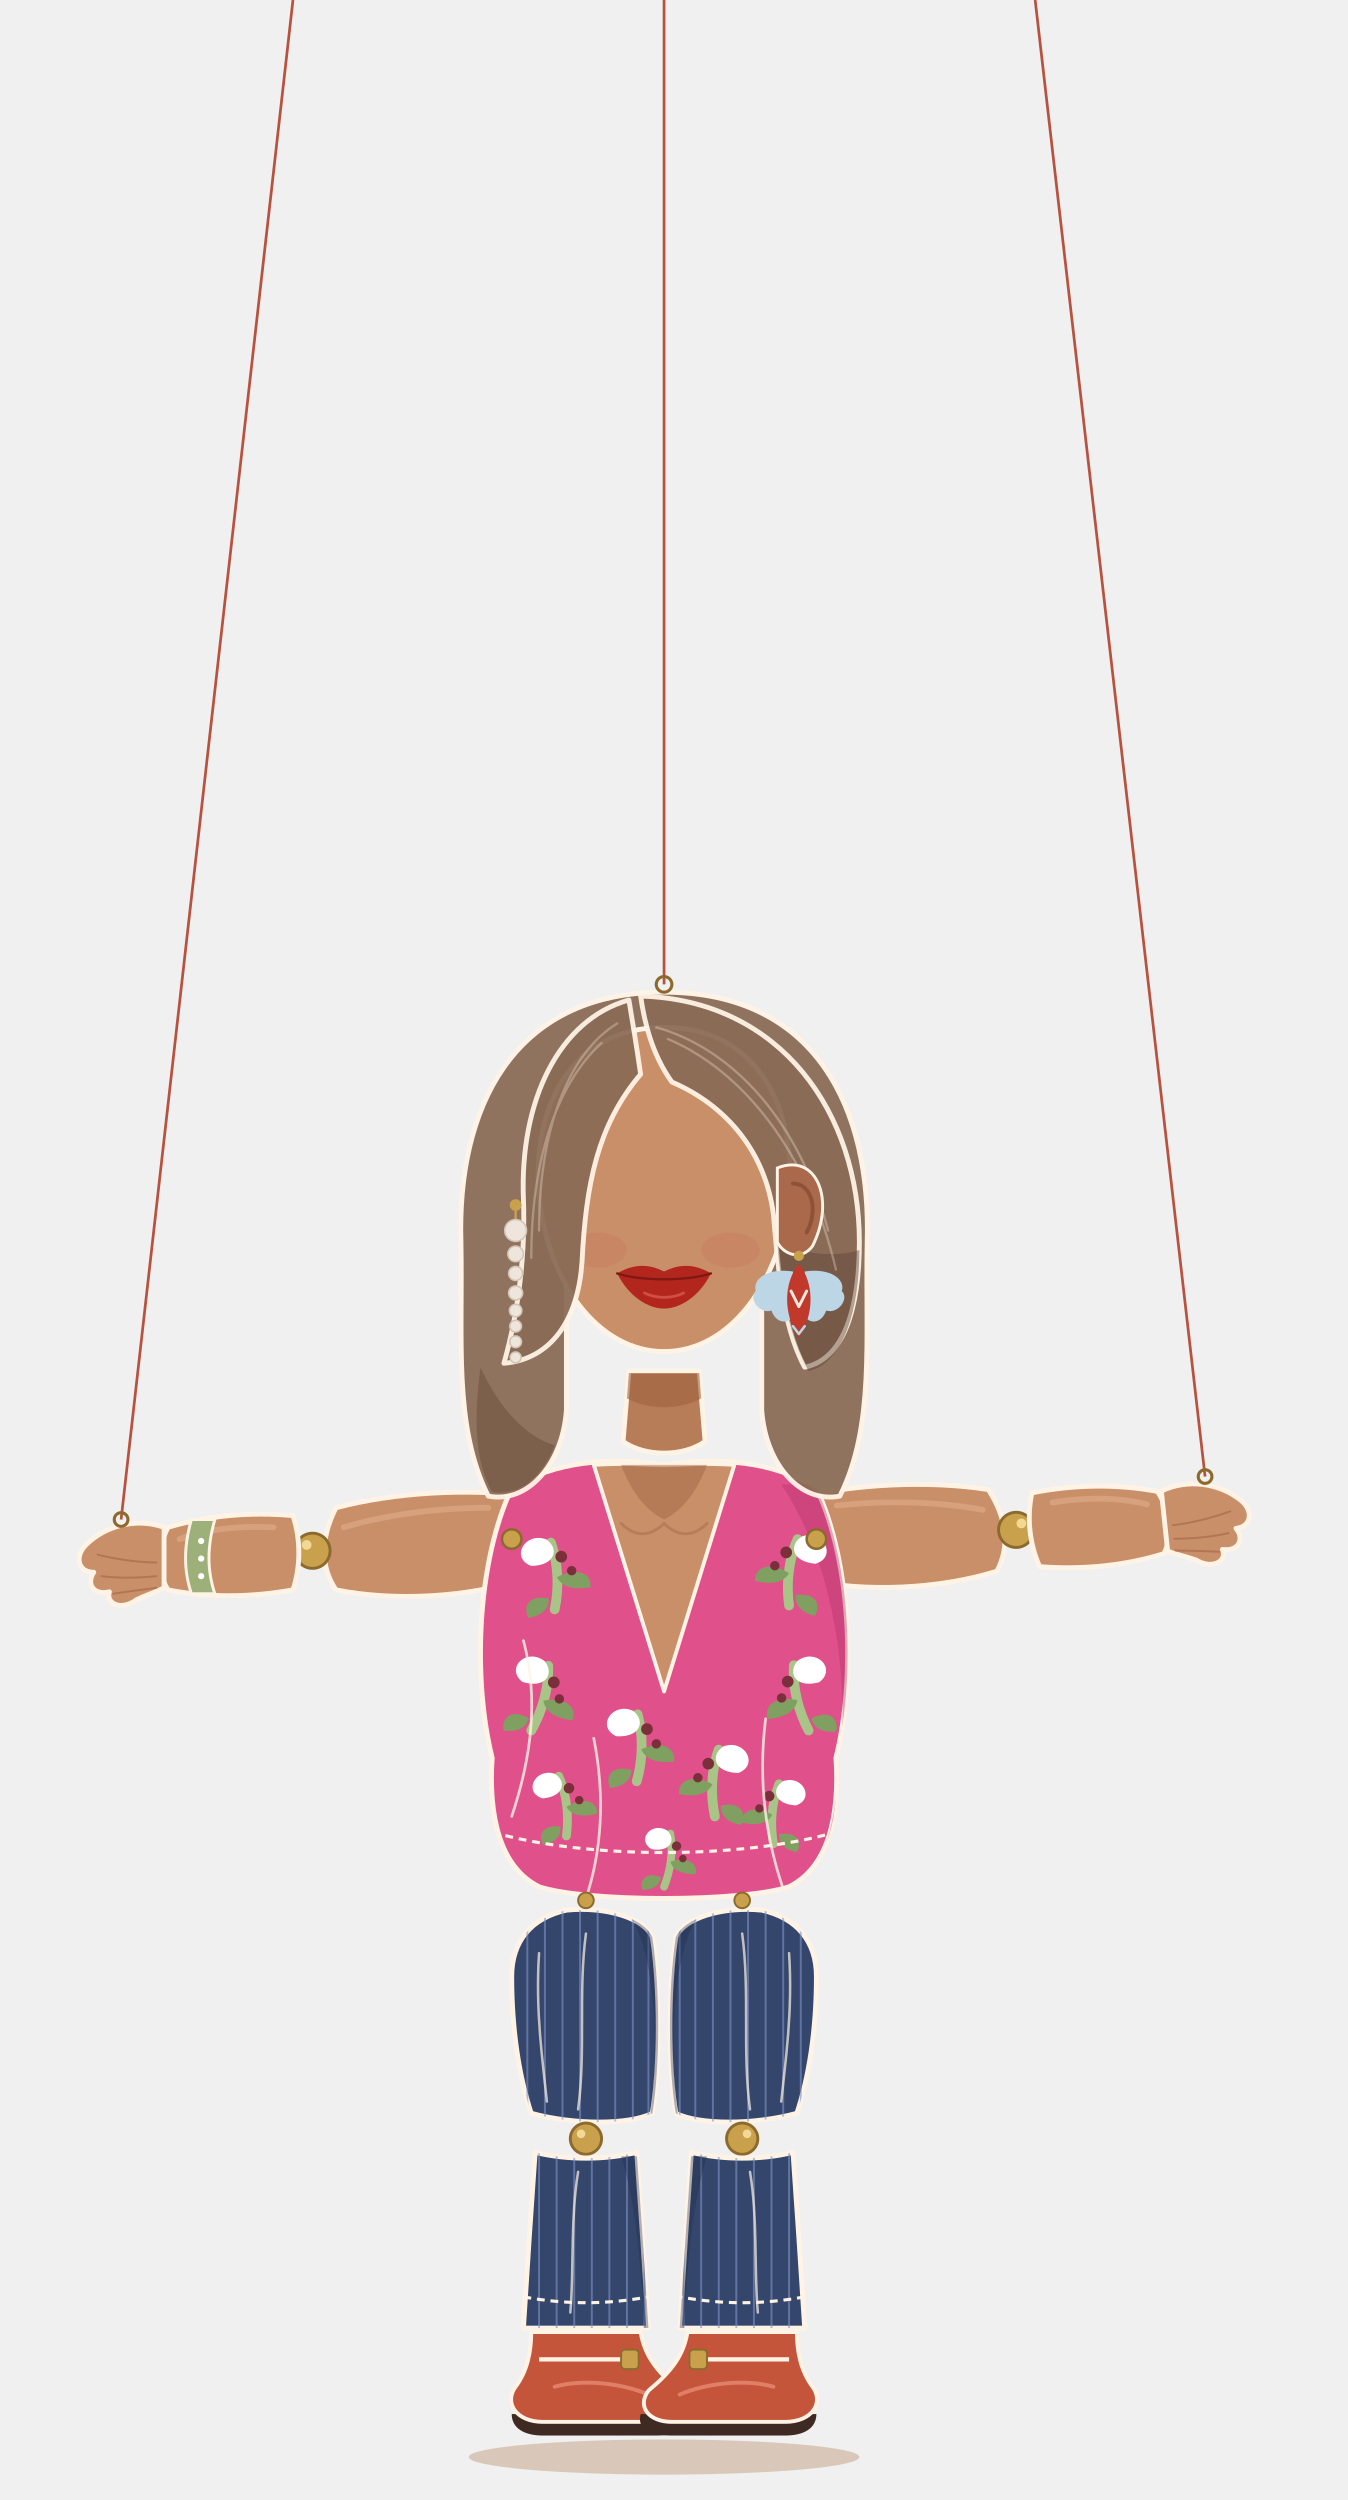
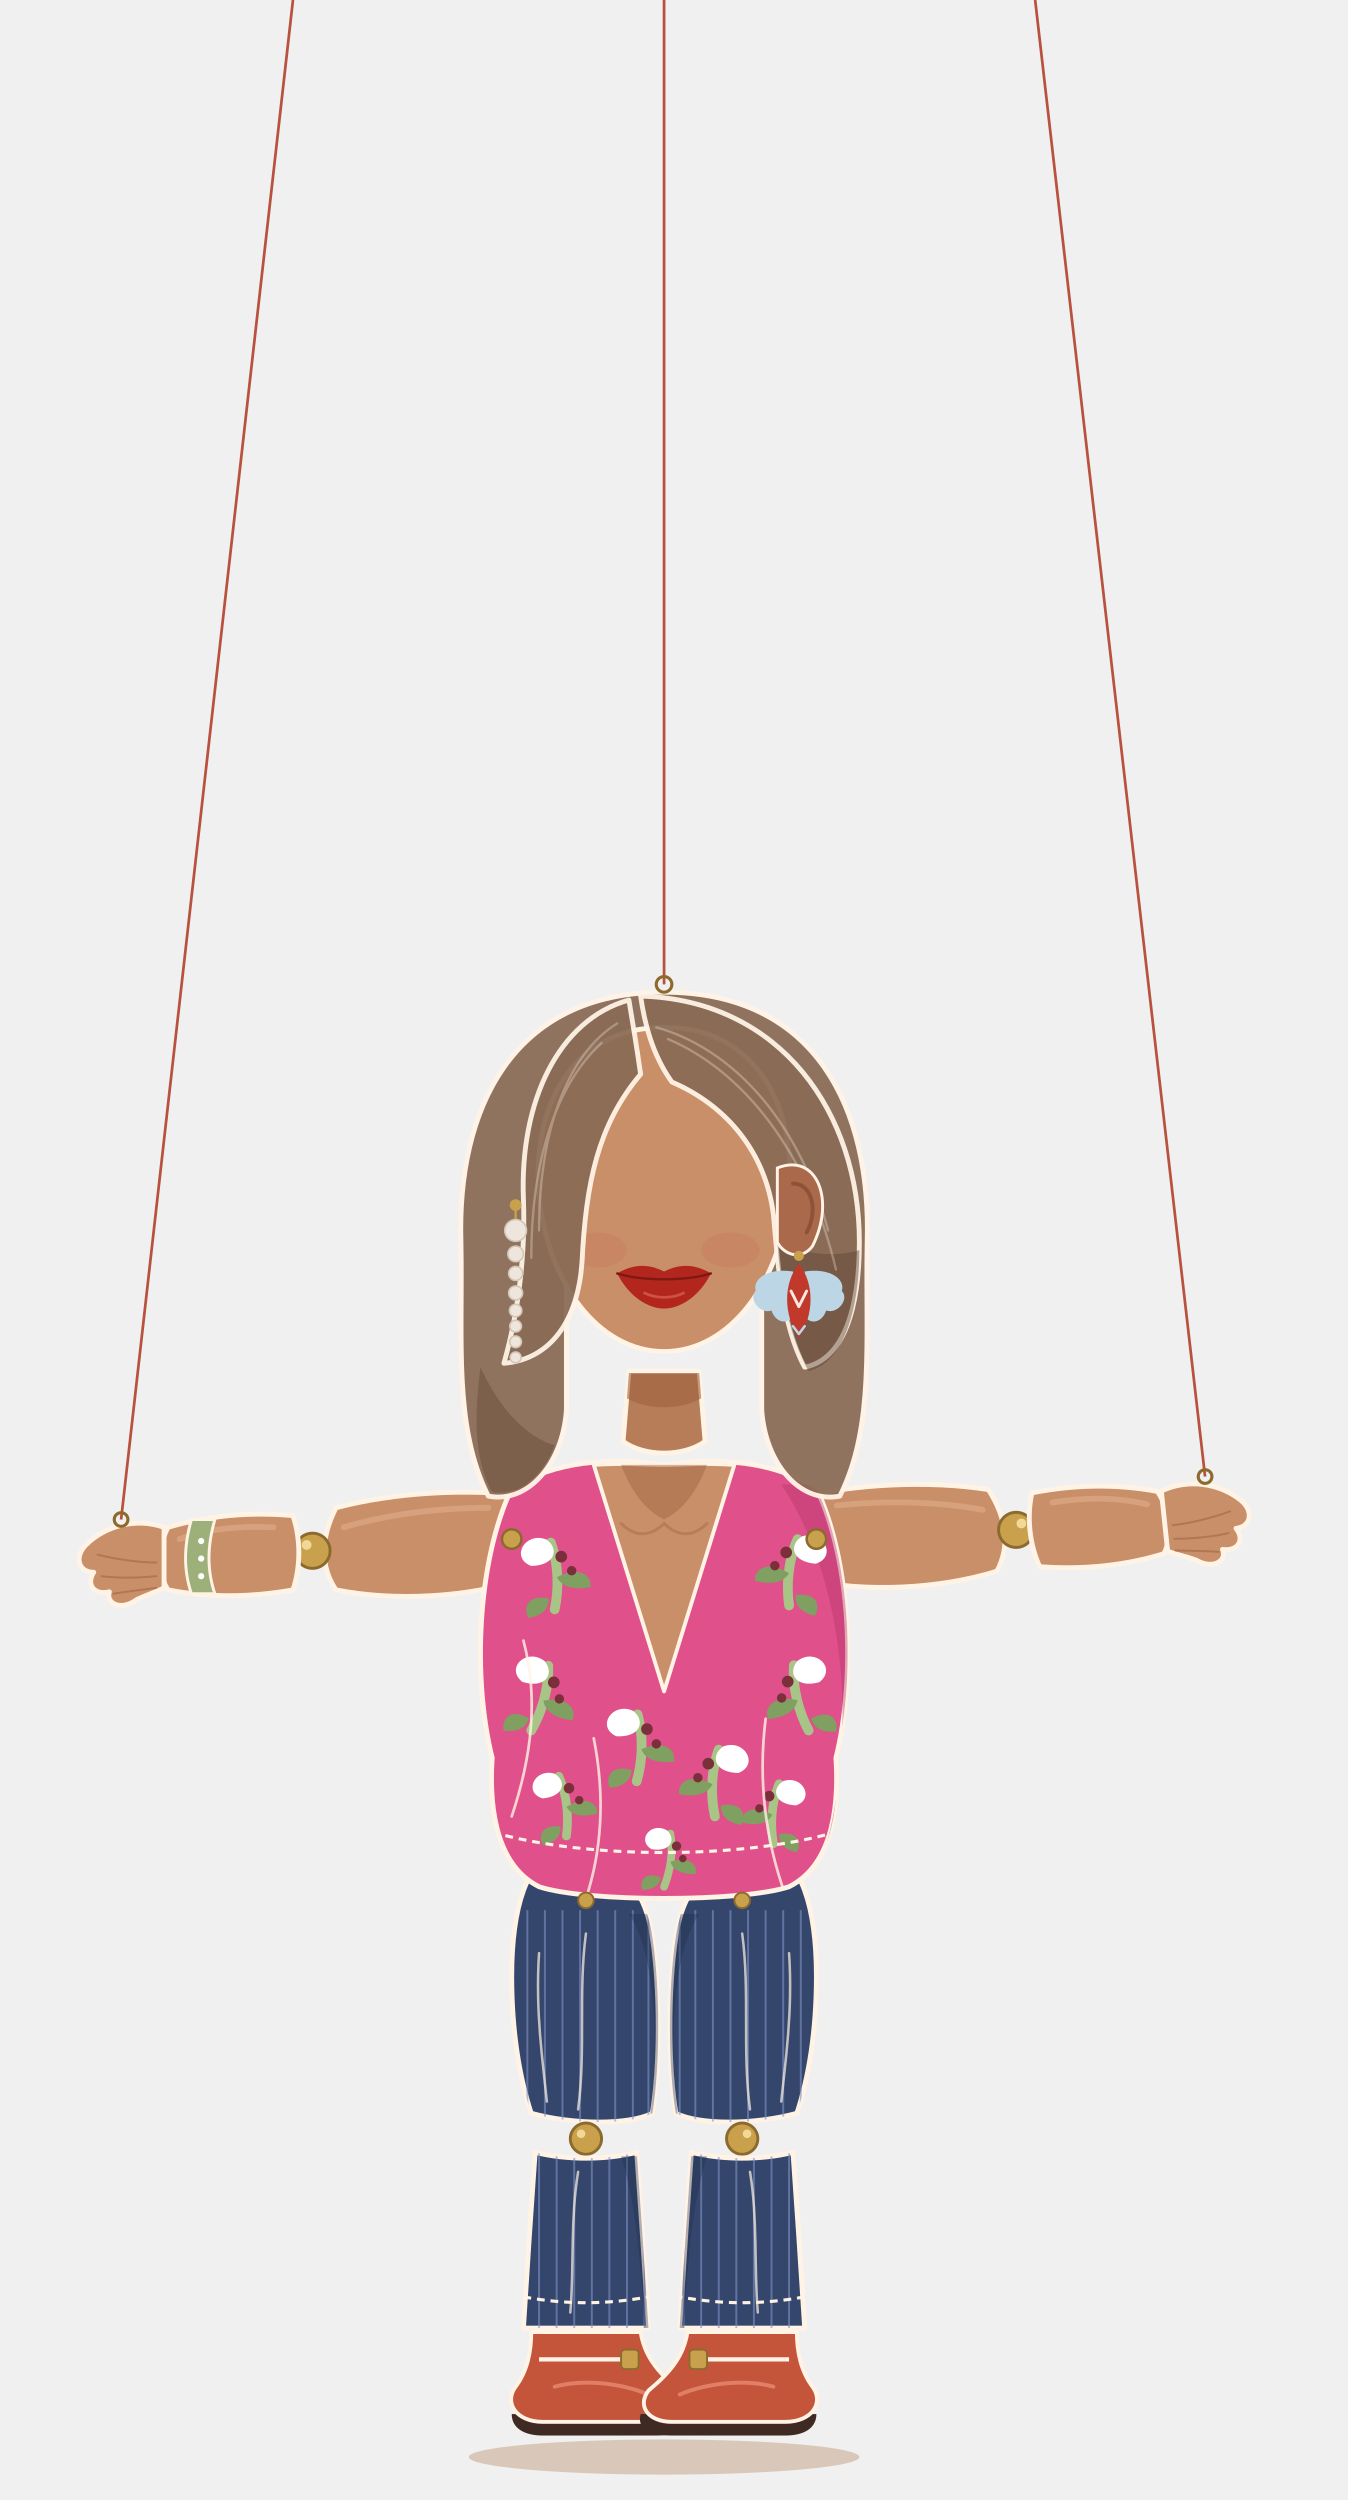
<svg xmlns="http://www.w3.org/2000/svg" width="100%" viewBox="0 0 690 1280" role="group" aria-labelledby="puppet-title" aria-describedby="puppet-description">
  <defs>
    <path id="torso" d="M 262 362 C 284 348 312 346 340 350 C 368 346 396 348 418 362 C 436 400 438 460 428 500 C 430 530 424 556 404 566 C 380 574 300 574 276 566 C 256 556 250 530 252 500 C 242 460 244 400 262 362 Z" />
-     <path id="thL" d="M 290 578 C 272 582 262 594 262 612 C 262 640 266 664 272 682 C 294 688 322 688 334 682 C 338 658 338 618 334 592 C 330 582 310 576 290 578Z" />
+     <path id="thL" d="M 286 548 C 270 552 262 576 262 612 C 262 640 266 664 272 682 C 294 688 322 688 334 682 C 338 658 338 618 334 592 C 330 562 310 546 286 548Z" />
    <path id="shL" d="M 274 702 C 272 730 270 760 268 792 L 332 792 C 330 760 328 730 326 702 C 310 706 290 706 274 702Z" />
    <clipPath id="cT">
      <use href="#torso" />
    </clipPath>
    <clipPath id="cTh">
      <use href="#thL" />
    </clipPath>
    <clipPath id="cSh">
      <use href="#shL" />
    </clipPath>
    <g id="fl">
      <path d="M0 0 C4 -10 6 -22 4 -34" stroke="#A9C487" stroke-width="5" stroke-linecap="round" fill="none" />
      <path d="M4 -16 C16 -20 22 -14 20 -8 C12 -8 6 -10 4 -16Z" fill="#7FA060" />
      <path d="M-2 -6 C-12 -10 -16 -4 -14 2 C-8 2 -3 0 -2 -6Z" fill="#7FA060" />
      <path d="M-8 -24 C-18 -30 -8 -42 2 -36 C8 -30 4 -22 -8 -24Z" fill="#fff" />
      <circle cx="8" cy="-26" r="3" fill="#7B2F3B" />
      <circle cx="12" cy="-18" r="2.4" fill="#7B2F3B" />
    </g>
    <g id="lf">
      <path d="M 0 0 C -30 -30 -34 -80 0 -120 C 34 -80 30 -30 0 0Z" fill="#B9B592" />
      <path d="M 0 -4 L 0 -108 M 0 -36 L -14 -54 M 0 -36 L 14 -54 M 0 -60 L -12 -76 M 0 -60 L 12 -76 M 0 -82 L -7 -94 M 0 -82 L 7 -94" stroke="#F4E4D4" stroke-width="1.6" opacity="0.7" fill="none" stroke-linecap="round" />
    </g>
    <pattern id="gr" width="13" height="13" patternUnits="userSpaceOnUse">
      <circle cx="2" cy="3" r="0.6" fill="#5A4030" opacity="0.5" />
      <circle cx="8" cy="1" r="0.5" fill="#5A4030" opacity="0.4" />
      <circle cx="11" cy="7" r="0.6" fill="#5A4030" opacity="0.5" />
      <circle cx="5" cy="9" r="0.5" fill="#fff" opacity="0.6" />
      <circle cx="1" cy="12" r="0.5" fill="#5A4030" opacity="0.4" />
      <circle cx="9" cy="11" r="0.5" fill="#fff" opacity="0.6" />
    </pattern>
    <g id="armUpperL">
      <path d="M 270 366 C 240 362 202 364 172 372 C 164 388 164 402 172 414 C 202 420 240 418 270 408Z" fill="#C98F68" stroke="#FFF3E6" stroke-width="2.5" stroke-linejoin="round" />
      <path d="M 250 372 C 222 372 196 376 176 382" stroke="#E0AD88" stroke-width="3" opacity="0.6" fill="none" stroke-linecap="round" />
    </g>\n<g id="armLowerL">
      <circle cx="160" cy="394" r="9" fill="#C9A04B" stroke="#8C6A2E" stroke-width="1.5" />
      <circle cx="157" cy="391" r="2.5" fill="#F1D894" />
      <path d="M 150 376 C 128 374 106 376 86 382 C 80 394 80 404 86 414 C 106 418 128 418 150 414 C 154 402 154 388 150 376Z" fill="#C98F68" stroke="#FFF3E6" stroke-width="2.5" stroke-linejoin="round" />
      <path d="M 140 382 C 122 381 106 383 92 388" stroke="#E0AD88" stroke-width="3" opacity="0.6" fill="none" stroke-linecap="round" />
      <path d="M 84 382 C 70 377 54 381 44 391 C 38 397 40 405 48 405 C 44 411 48 417 56 415 C 54 421 62 425 70 419 C 74 417 80 415 84 413 Z" fill="#C98F68" stroke="#FFF3E6" stroke-width="2.5" stroke-linejoin="round" />
      <path d="M 50 396 C 58 398 70 400 80 400 M 52 407 C 60 408 70 408 80 407 M 58 416 C 64 415 72 414 80 413" stroke="#A9694A" stroke-width="1" opacity="0.7" fill="none" stroke-linecap="round" />
    </g>
    <g id="legUpperL">
      <use href="#thL" fill="#34466B" stroke="#FFF3E6" stroke-width="2.5" stroke-linejoin="round" />
      <g clip-path="url(#cTh)">
        <g stroke="#7F93C4" stroke-width="1" opacity="0.6">
          <path d="M 270 578 V 690 M 279 578 V 690 M 288 578 V 690 M 297 578 V 690 M 306 578 V 690 M 315 578 V 690 M 324 578 V 690 M 332 578 V 690" />
        </g>
        <path d="M 322 580 C 336 600 338 650 332 690 L 345 690 L 345 580Z" fill="#1F2C4A" opacity="0.35" />
        <path d="M 300 590 C 296 620 300 650 296 680 M 276 600 C 274 630 278 656 280 676" stroke="#FFF3E6" stroke-width="1.3" opacity="0.7" fill="none" stroke-linecap="round" />
      </g>
    </g>\n<g id="legLowerL">
      <circle cx="300" cy="695" r="8" fill="#C9A04B" stroke="#8C6A2E" stroke-width="1.5" />
      <circle cx="297.5" cy="692.5" r="2.2" fill="#F1D894" />
      <use href="#shL" fill="#34466B" stroke="#FFF3E6" stroke-width="2.5" stroke-linejoin="round" />
      <g clip-path="url(#cSh)">
        <g stroke="#7F93C4" stroke-width="1" opacity="0.6">
          <path d="M 276 700 V 792 M 285 700 V 792 M 294 700 V 792 M 303 700 V 792 M 312 700 V 792 M 321 700 V 792 M 330 700 V 792" />
        </g>
        <path d="M 318 704 C 326 730 328 760 330 792 L 340 792 L 340 704Z" fill="#1F2C4A" opacity="0.35" />
        <path d="M 296 712 C 292 736 294 760 292 784" stroke="#FFF3E6" stroke-width="1.3" opacity="0.7" fill="none" stroke-linecap="round" />
      </g>
      <path d="M 268 776 C 290 780 310 780 332 776" stroke="#FFF3E6" stroke-width="1.6" stroke-dasharray="4 3" fill="none" />
      <path d="M 262 836 C 262 843 268 847 278 847 L 336 847 C 348 847 354 843 352 836Z" fill="#3E2A22" />
      <path d="M 272 794 L 328 794 C 330 806 336 814 348 824 C 354 832 348 840 336 840 L 278 840 C 264 840 258 830 264 822 C 270 814 272 804 272 794Z" fill="#C4553B" stroke="#FFF3E6" stroke-width="2" stroke-linejoin="round" />
      <path d="M 276 808 L 326 808" stroke="#FFF3E6" stroke-width="2.2" />
      <rect x="318" y="803" width="9" height="10" rx="2" fill="#C9A04B" stroke="#8C6A2E" stroke-width="1" />
      <path d="M 284 822 C 298 818 318 820 332 826" stroke="#E88A70" stroke-width="2" opacity="0.8" fill="none" stroke-linecap="round" />
    </g>
  </defs>
  <ellipse cx="340" cy="1258" rx="100" ry="9" fill="#C9AE94" opacity="0.6" />
  <path id="puppet-string-head" d="M 340 0 L 340 504" stroke="#B8523E" stroke-width="1.4" fill="none" class="puppet-string" />
  <path id="puppet-string-left" d="M 150 0 L 62 778" stroke="#B8523E" stroke-width="1.4" fill="none" class="puppet-string" />
  <path id="puppet-string-right" d="M 530 0 L 617 756" stroke="#B8523E" stroke-width="1.4" fill="none" class="puppet-string" />
  <g id="puppet-body" transform="translate(0 400)">
    <g id="puppet-upper-arm-left" class="puppet-grab" role="group" tabindex="0" aria-label="Move left upper arm from the shoulder" data-pivot="262,388">
      <use href="#armUpperL" />
      <g id="puppet-arm-left" class="puppet-grab" role="group" tabindex="0" aria-label="Bend left forearm at the elbow" data-pivot="160,394">
        <use href="#armLowerL" />
        <path d="M 98 378 C 94 392 94 404 98 416 L 110 416 C 106 404 106 392 110 378Z" fill="#9DB07A" stroke="#FFF3E6" stroke-width="1.5" />
        <circle cx="103" cy="389" r="1.6" fill="#fff" />
        <circle cx="103" cy="398" r="1.6" fill="#fff" />
        <circle cx="103" cy="407" r="1.6" fill="#fff" />
      </g>
    </g>
    <g id="puppet-upper-arm-right" class="puppet-grab" role="group" tabindex="0" aria-label="Move right upper arm from the shoulder" data-pivot="418,386">
      <use href="#armUpperL" transform="translate(680,0) scale(-1,1) rotate(6 262 386)" />
      <g id="puppet-arm-right" class="puppet-grab" role="group" tabindex="0" aria-label="Bend right forearm at the elbow" data-pivot="520,383">
        <use href="#armLowerL" transform="translate(680,0) scale(-1,1) rotate(6 262 386)" />
      </g>
    </g>
    <g id="puppet-upper-leg-left" class="puppet-grab" role="group" tabindex="0" aria-label="Move left thigh from the hip" data-pivot="300,573">
      <use href="#legUpperL" />
      <g id="puppet-leg-left" class="puppet-grab" role="group" tabindex="0" aria-label="Bend left lower leg at the knee" data-pivot="300,695">
        <use href="#legLowerL" />
      </g>
    </g>
    <g id="puppet-upper-leg-right" class="puppet-grab" role="group" tabindex="0" aria-label="Move right thigh from the hip" data-pivot="380,573">
      <use href="#legUpperL" transform="translate(680,0) scale(-1,1)" />
      <g id="puppet-leg-right" class="puppet-grab" role="group" tabindex="0" aria-label="Bend right lower leg at the knee" data-pivot="380,695">
        <use href="#legLowerL" transform="translate(680,0) scale(-1,1)" />
      </g>
    </g>
    <g id="puppet-torso">
      <use href="#torso" fill="#E0508A" stroke="#FFF3E6" stroke-width="2.5" stroke-linejoin="round" />
      <g clip-path="url(#cT)">
        <path d="M 400 360 C 440 420 440 520 410 580 L 460 580 L 460 360Z" fill="#B5316A" opacity="0.4" />
        <use href="#fl" transform="translate(284,424) rotate(-10)" />
        <use href="#fl" transform="translate(272,486) rotate(8)" />
        <use href="#fl" transform="translate(290,540) rotate(-14) scale(0.9)" />
        <use href="#fl" transform="translate(404,422) rotate(14) scale(-1,1)" />
        <use href="#fl" transform="translate(414,486) rotate(-6) scale(-1,1)" />
        <use href="#fl" transform="translate(396,544) rotate(12) scale(-0.9,0.9)" />
        <use href="#fl" transform="translate(326,512) rotate(-6)" />
        <use href="#fl" transform="translate(366,530) rotate(10) scale(-1,1)" />
        <use href="#fl" transform="translate(340,566) rotate(0) scale(0.8)" />
        <path d="M 268 440 C 276 470 272 500 262 530 M 304 490 C 310 520 308 548 300 572 M 392 480 C 388 512 392 542 402 570" stroke="#FFF3E6" stroke-width="1.4" opacity="0.8" fill="none" stroke-linecap="round" />
        <path d="M 252 538 C 300 552 380 552 428 538" stroke="#FFF3E6" stroke-width="1.6" stroke-dasharray="4 3" fill="none" />
      </g>
      <path d="M 304 350 C 320 349 330 350 340 350 C 350 350 360 349 376 350 L 340 466 Z" fill="#C98F68" stroke="#FFF3E6" stroke-width="2" stroke-linejoin="round" />
      <path d="M 318 350 L 362 350 C 356 366 348 374 340 378 C 332 374 324 366 318 350Z" fill="#9E6140" opacity="0.45" />
      <path d="M 318 380 C 326 388 334 386 340 380 C 346 386 354 388 362 380" stroke="#A9694A" stroke-width="1.5" opacity="0.5" fill="none" stroke-linecap="round" />
      <circle cx="262" cy="388" r="5" fill="#C9A04B" stroke="#8C6A2E" stroke-width="1.3" />
      <circle cx="418" cy="388" r="5" fill="#C9A04B" stroke="#8C6A2E" stroke-width="1.3" />
      <circle cx="300" cy="573" r="4" fill="#C9A04B" stroke="#8C6A2E" stroke-width="1" />
      <circle cx="380" cy="573" r="4" fill="#C9A04B" stroke="#8C6A2E" stroke-width="1" />
    </g>
    <g id="puppet-head" class="puppet-grab" role="button" tabindex="0" aria-label="Drag the head and neck together" data-pivot="340,350">\n<path d="M 322 302 L 358 302 L 361 338 C 350 346 330 346 319 338 Z" fill="#B77C58" stroke="#FFF3E6" stroke-width="2.5" stroke-linejoin="round" />\n<path d="M 322 303 L 358 303 L 359 316 C 348 322 332 322 321 316Z" fill="#9E6140" opacity="0.6" />
      <path d="M 340 108 C 262 108 234 168 236 236 C 237 286 232 330 250 366 C 270 370 288 350 290 322 L 290 240 L 390 240 L 390 322 C 392 350 410 370 430 366 C 448 330 443 286 444 236 C 446 168 418 108 340 108Z" fill="#8A6B55" opacity="0.94" stroke="#FFF3E6" stroke-width="2.5" stroke-linejoin="round" />
      <path d="M 246 300 C 242 330 244 350 252 364 C 266 366 278 356 284 340 C 270 336 256 322 246 300Z" fill="#5E4333" opacity="0.4" />
      <path d="M 340 126 C 292 126 272 168 276 212 C 280 256 306 292 340 292 C 374 292 400 256 404 212 C 408 168 388 126 340 126 Z" fill="#C98F68" stroke="#FFF3E6" stroke-width="2.5" stroke-linejoin="round" />
      <ellipse cx="306" cy="240" rx="15" ry="9" fill="#C96F5A" opacity="0.28" />
      <ellipse cx="374" cy="240" rx="15" ry="9" fill="#C96F5A" opacity="0.28" />
      <path d="M 316 252 C 326 246 334 248 340 251 C 346 248 354 246 364 252 C 358 264 348 270 340 270 C 332 270 322 264 316 252 Z" fill="#B3261E" />
      <path d="M 316 252 C 328 256 352 256 364 252" stroke="#7E1812" stroke-width="1.2" fill="none" stroke-linecap="round" />
      <path d="M 330 262 C 336 265 344 265 350 262" stroke="#D9594C" stroke-width="1.4" opacity="0.8" fill="none" stroke-linecap="round" />
      <path d="M 322 112 C 286 122 266 164 268 214 C 269 240 266 270 258 298 C 282 296 296 276 298 246 C 300 206 306 176 328 150 C 326 136 324 124 322 112Z" fill="#8A6B55" opacity="0.94" stroke="#FFF3E6" stroke-width="2.5" stroke-linejoin="round" />
      <path d="M 328 110 C 330 124 334 140 344 154 C 372 166 392 190 396 222 C 398 244 400 278 412 300 C 432 296 440 270 440 236 C 440 170 400 112 328 110Z" fill="#8A6B55" opacity="0.94" stroke="#FFF3E6" stroke-width="2.5" stroke-linejoin="round" />
      <path d="M 398 236 C 400 262 404 284 414 302 C 432 298 440 270 440 240 C 428 244 410 242 398 236Z" fill="#5E4333" opacity="0.45" />
      <path d="M 336 126 C 372 136 408 170 424 230 M 342 132 C 380 148 414 190 428 250 M 316 124 C 290 140 276 180 276 230 M 308 134 C 284 156 272 196 272 244" stroke="#FFF3E6" stroke-width="1.2" opacity="0.3" fill="none" stroke-linecap="round" />
      <path d="M 398 198 C 418 190 428 214 416 238 C 410 246 401 242 398 236Z" fill="#A9694A" stroke="#FFF3E6" stroke-width="1.5" />
      <path d="M 406 206 C 416 206 419 220 413 231" stroke="#8E5238" stroke-width="2" fill="none" stroke-linecap="round" />
      <g transform="translate(409,245)">
        <circle cx="0" cy="-2" r="2.6" fill="#C9A04B" />
        <path d="M -3 6 C -16 4 -24 10 -22 16 C -26 20 -20 28 -14 26 C -12 32 -6 34 -2 28 Z" fill="#BCD6E6" />
        <path d="M 3 6 C 16 4 24 10 22 16 C 26 20 20 28 14 26 C 12 32 6 34 2 28 Z" fill="#BCD6E6" />
        <path d="M 0 2 C 8 12 8 28 0 40 C -8 28 -8 12 0 2Z" fill="#C0392B" />
        <path d="M -4 16 L 0 24 L 4 16" stroke="#FBE9E0" stroke-width="1.5" fill="none" stroke-linecap="round" stroke-linejoin="round" />
        <path d="M -3 34 L 0 38 L 3 34" stroke="#BCD6E6" stroke-width="1.3" fill="none" stroke-linecap="round" stroke-linejoin="round" />
      </g>
      <path d="M 264 218 L 264 226" stroke="#C9A04B" stroke-width="1.2" />
      <circle cx="264" cy="217" r="3" fill="#C9A04B" />
      <g fill="#EEE6DC" stroke="#D2C5B6" stroke-width="0.8">
        <circle cx="264" cy="230" r="5.6" />
        <circle cx="264" cy="242" r="4" />
        <circle cx="264" cy="252" r="3.6" />
        <circle cx="264" cy="262" r="3.6" />
        <circle cx="264" cy="271" r="3.2" />
        <circle cx="264" cy="279" r="3" />
        <circle cx="264" cy="287" r="3" />
        <circle cx="264" cy="295" r="2.8" />
      </g>
    </g>
    <circle id="puppet-anchor-head" cx="340" cy="104" r="4" fill="none" stroke="#8C6A2E" stroke-width="1.6" />
    <circle id="puppet-anchor-left" cx="62" cy="378" r="3.5" fill="none" stroke="#8C6A2E" stroke-width="1.6" />
    <circle id="puppet-anchor-right" cx="617" cy="356" r="3.5" fill="none" stroke="#8C6A2E" stroke-width="1.6" />
  </g>
  <path class="puppet-string-hit" data-puppet-part="puppet-head" d="M 340 0 L 340 404" />
  <path class="puppet-string-hit" data-puppet-part="puppet-arm-left" d="M 150 0 L 62 678" />
  <path class="puppet-string-hit" data-puppet-part="puppet-arm-right" d="M 530 0 L 617 656" />
</svg>
